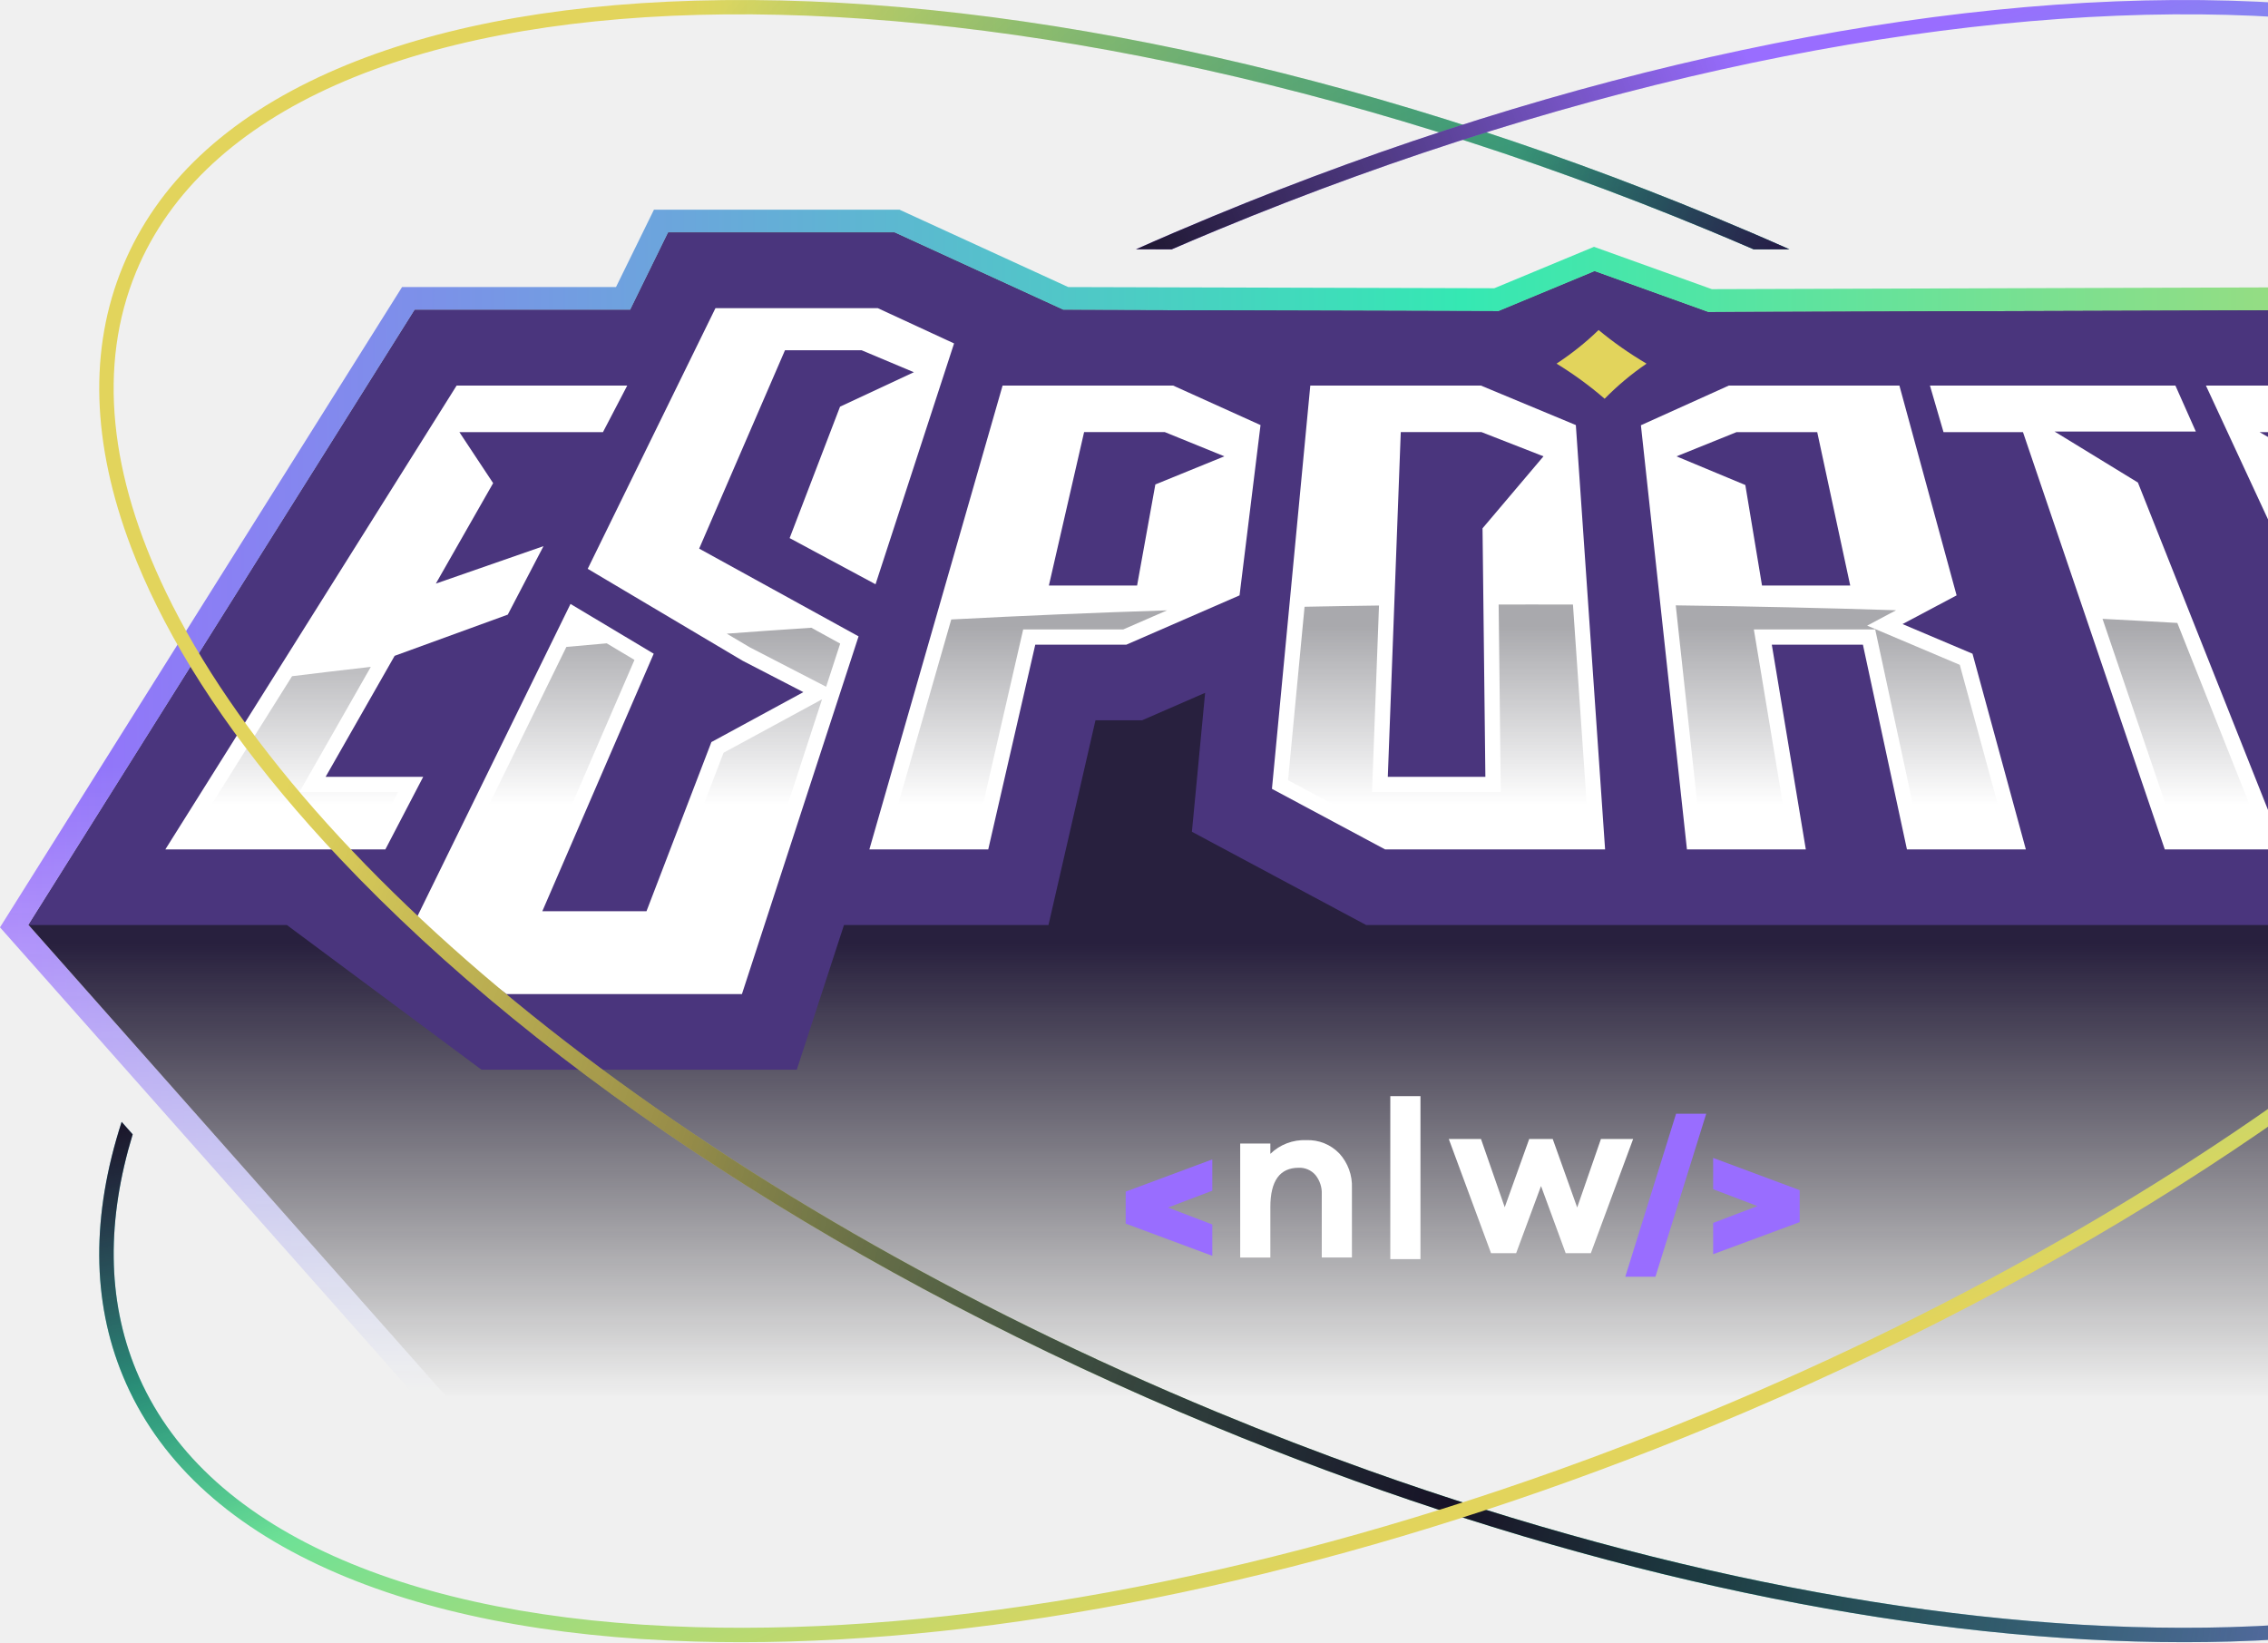
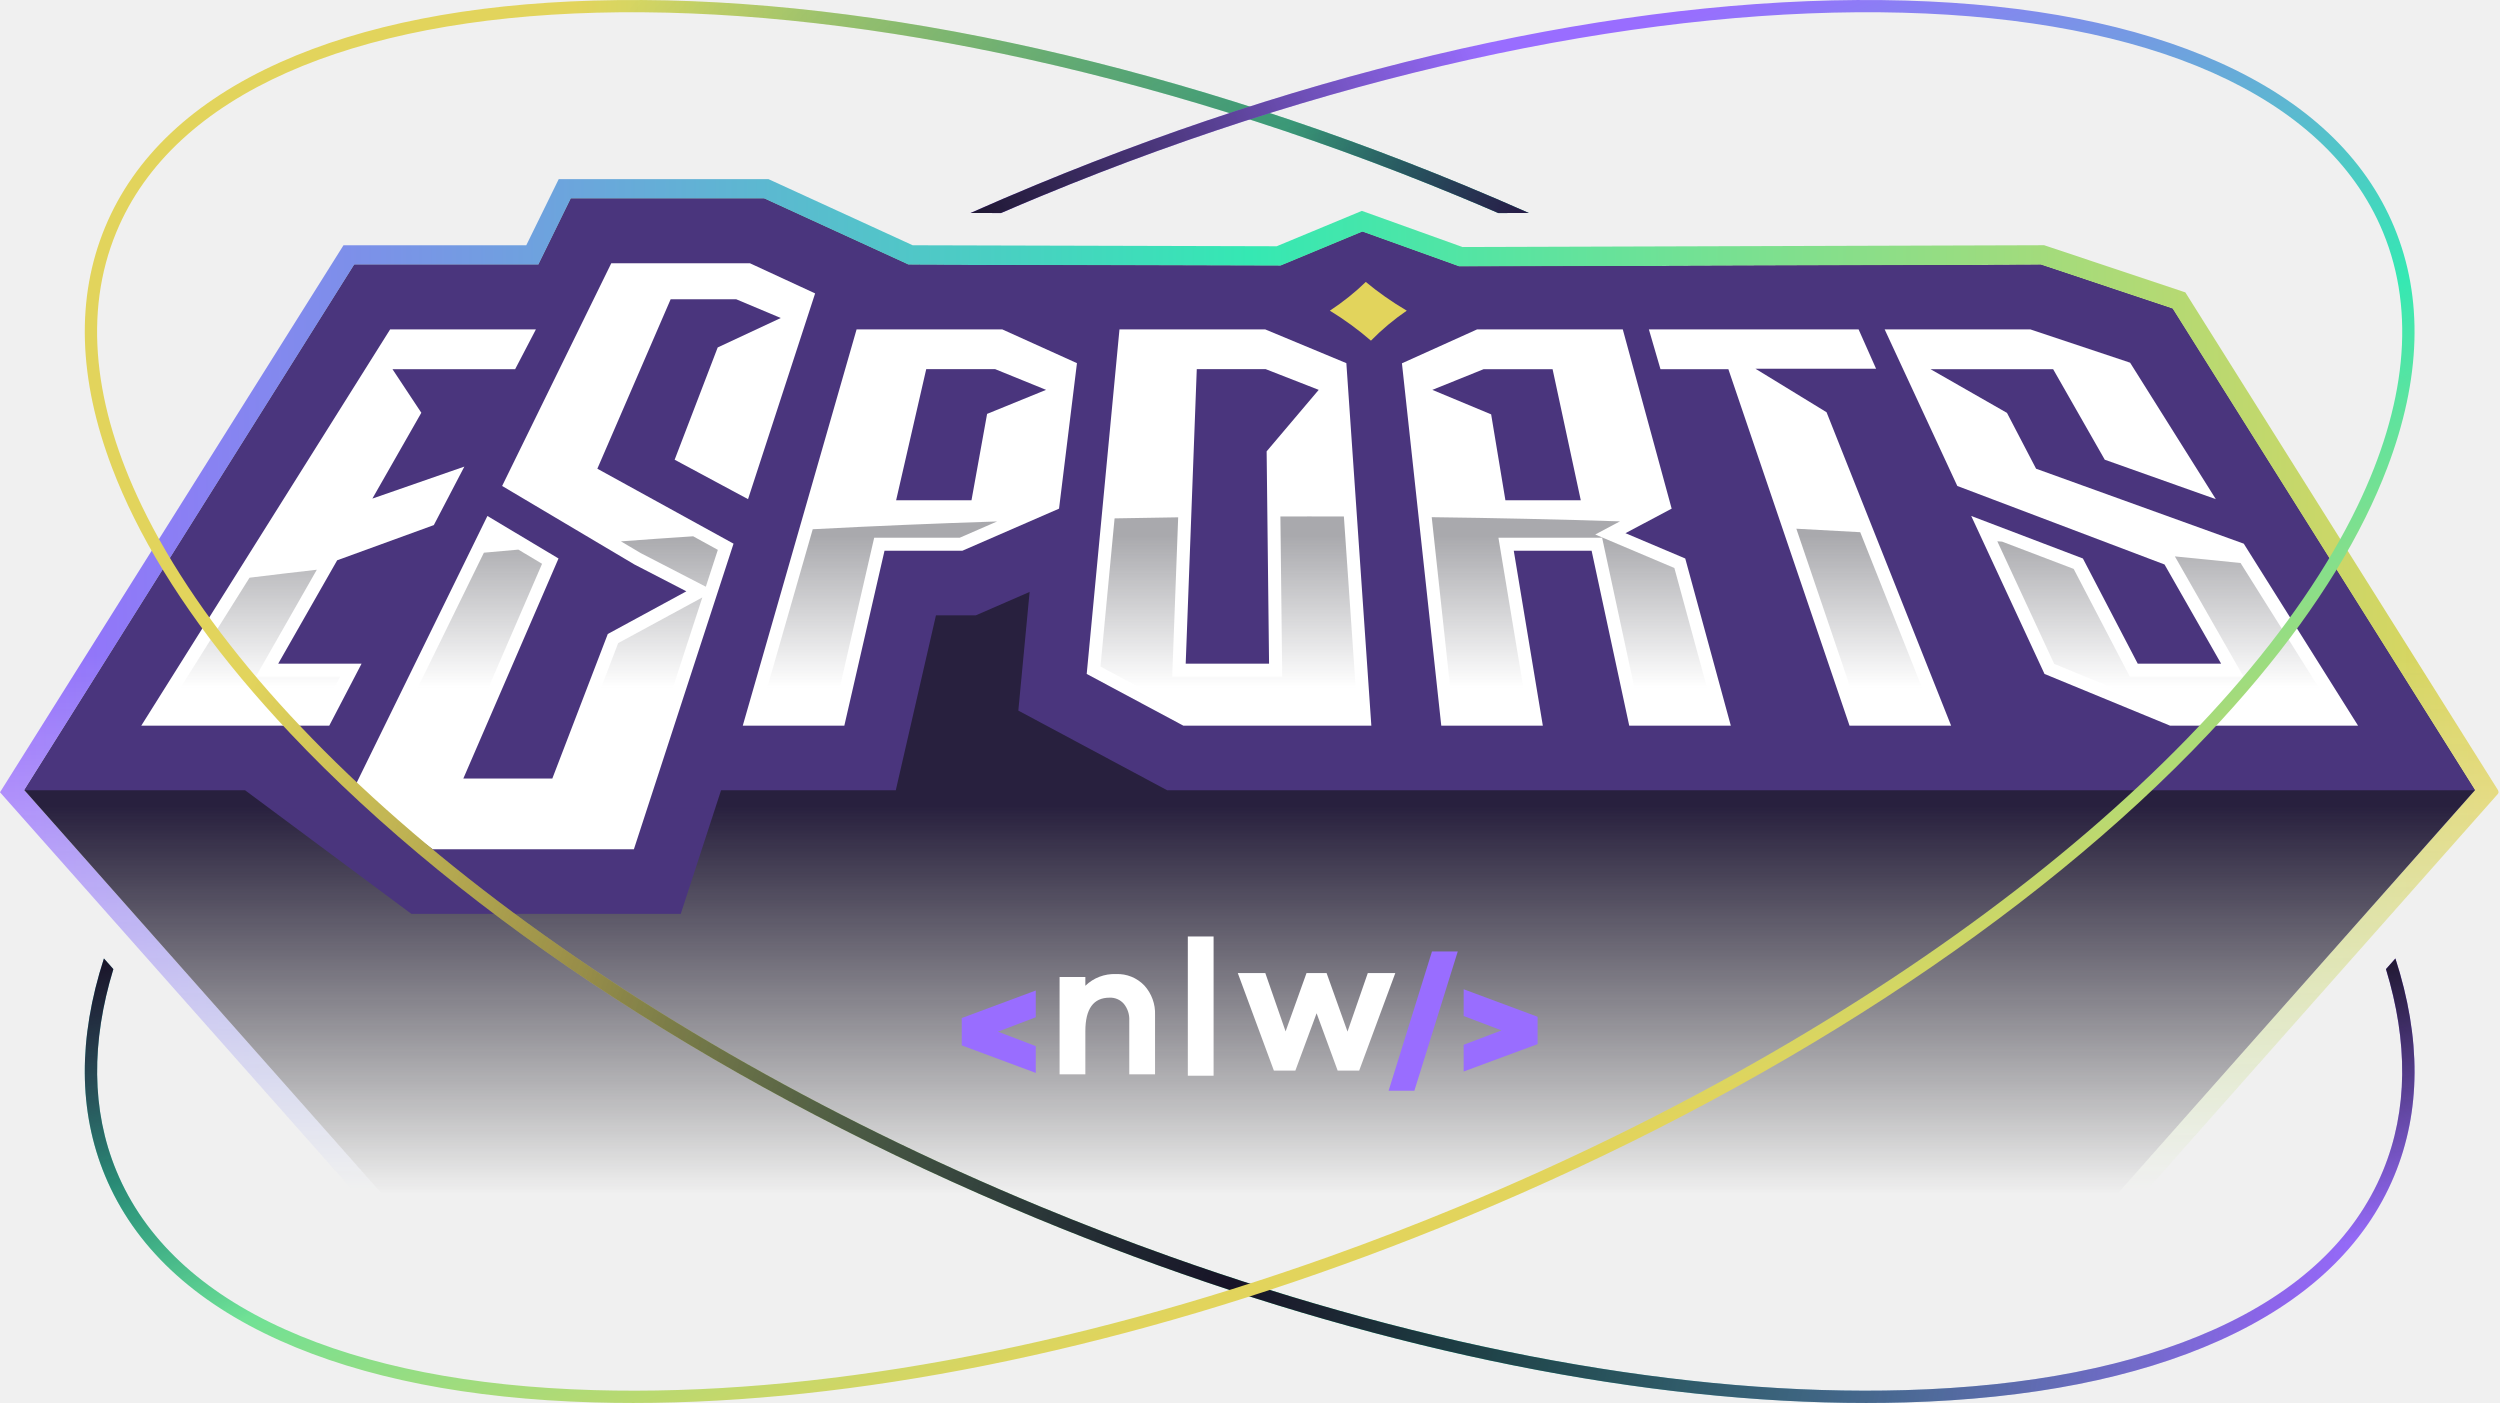
- <svg xmlns="http://www.w3.org/2000/svg" width="703" height="509" viewBox="0 0 703 509" fill="none">
+ <svg xmlns="http://www.w3.org/2000/svg" width="907" height="509" viewBox="0 0 907 509" fill="none">
  <g clip-path="url(#clip0_6_544)">
    <mask id="mask0_6_544" style="mask-type:alpha" maskUnits="userSpaceOnUse" x="0" y="54" width="907" height="395">
      <rect y="54.246" width="906.458" height="394.659" fill="url(#paint0_linear_6_544)" />
    </mask>
    <g mask="url(#mask0_6_544)">
      <path d="M792.848 106.079L741.613 88.964L530.612 89.624L494.086 76.503L463.182 89.341L331.12 88.98L278.793 64.986H202.707L190.938 88.972H124.624L0 287.433L138.728 444.023H768.028L906.756 287.433L792.84 106.071L792.848 106.079ZM764.828 436.924H141.928L8.852 286.71L128.563 96.071H195.38L207.141 72.085H277.244L329.556 96.071L464.589 96.44L494.267 84.105L529.377 96.723L740.465 96.063L788.178 111.999L897.904 286.694L764.828 436.908V436.924Z" fill="url(#paint1_linear_6_544)" />
    </g>
    <path d="M897.912 286.709L764.828 436.915H141.928L8.852 286.709L128.563 96.07H195.38L207.141 72.084H277.244L329.564 96.07L464.589 96.447L494.267 84.112L529.377 96.731L740.465 96.07L788.178 112.014L897.912 286.709Z" fill="url(#paint2_linear_6_544)" />
    <path d="M897.894 286.709L788.184 112.014L740.455 96.078L529.383 96.722L494.273 84.104L464.579 96.439L329.554 96.078L277.242 72.092H207.147L195.386 96.078H128.577L8.858 286.709H88.914L149.253 331.56H246.974L261.605 286.709H324.994L339.562 223.249H354.02L373.548 214.743L369.452 257.809L423.447 286.709H897.894Z" fill="#4A357D" />
-     <path d="M51.251 263.274H119.451L131.173 240.789H100.929L122.328 203.273L157.392 190.505L168.469 169.279L135.096 180.89L152.856 149.75L142.392 133.94H161.881H186.897L194.421 119.514H141.535L51.251 263.274Z" fill="white" />
+     <path d="M51.251 263.274H119.451L131.173 240.789H100.929L122.328 203.273L157.392 190.505L168.469 169.279L135.096 180.89L152.856 149.75L142.392 133.94H161.881H186.897L194.42 119.514H141.535L51.251 263.274Z" fill="white" />
    <path d="M221.764 95.519L182.172 176.306L230.176 204.797L249.012 214.53L220.506 230.01L200.388 282.44H168.099L202.628 202.62L176.834 187.195L128.067 286.685L156.991 308.124H229.971L266.127 197.242L216.716 170.048L243.313 108.57H267.086L283.266 115.37L260.38 126.054L244.759 166.786L271.387 181.094L295.727 106.447L272.094 95.519H221.764Z" fill="white" />
    <path d="M310.766 119.513L269.476 263.272H306.324L320.9 199.812H349.139L384.218 184.537L390.72 131.753L363.644 119.513H310.758H310.766ZM358.117 150.165L352.457 181.494H325.114L336.034 133.931H361.05L379.509 141.439L358.117 150.158V150.165Z" fill="white" />
    <path d="M406.145 119.513L394.258 244.506L429.322 263.272H497.522L488.457 131.753L459.039 119.513H406.153H406.145ZM459.534 163.743L460.415 240.78H430.171L434.188 133.931H459.204L478.426 141.439L459.542 163.743H459.534Z" fill="white" />
    <path d="M508.623 131.808L522.892 263.272H559.74L549.197 199.812H577.436L591.084 263.272H627.94L611.407 202.619L589.716 193.436L606.478 184.537L588.749 119.513H535.864L508.623 131.808ZM573.506 181.494H546.162L540.989 150.331L519.653 141.447L538.261 133.939H563.277L573.506 181.502V181.494Z" fill="white" />
    <path d="M602.421 133.939H627.051L671.006 263.272H707.862L662.673 149.56L636.863 133.766H680.637L674.3 119.513H598.215L602.421 133.939Z" fill="white" />
    <path d="M803.901 181.094L772.808 131.588L736.644 119.513H683.758L710.11 176.306L785.292 204.797L805.827 240.788H775.575L755.677 202.619L715.158 187.194L741.746 244.506L787.305 263.272H855.505L814.035 197.242L738.688 170.048L728.129 149.796L700.385 133.939H744.875L763.609 166.785L803.901 181.094Z" fill="white" />
    <path d="M495.507 102.287C491.646 106.053 487.275 109.544 482.472 112.712C487.723 115.912 492.716 119.559 497.378 123.592C501.332 119.559 505.687 115.912 510.373 112.712C505.011 109.544 500.027 106.053 495.507 102.287Z" fill="#E2D45C" />
    <path d="M92.809 245.505L114.94 206.7C106.732 207.635 98.595 208.594 90.529 209.593L59.782 258.555H116.591L123.391 245.505H92.809Z" fill="url(#paint3_linear_6_544)" />
    <path d="M251.482 194.568C242.693 195.142 233.958 195.755 225.279 196.408L232.465 200.669L256.074 212.862L260.429 199.489L251.482 194.568ZM224.281 233.318L203.636 287.156H160.923L196.662 204.544L188.062 199.403C183.879 199.765 179.705 200.134 175.554 200.519L134.036 285.229L158.549 303.406H226.545L254.8 216.754L224.281 233.318Z" fill="url(#paint4_linear_6_544)" />
    <path d="M361.745 189.183L348.168 195.095H317.153L302.577 258.555H275.745L294.857 192.005C316.854 190.85 339.158 189.906 361.745 189.183Z" fill="url(#paint5_linear_6_544)" />
    <path d="M492.467 258.555H430.509L399.251 241.834L404.369 188.067C412.034 187.91 419.723 187.784 427.443 187.682L425.273 245.505H465.187L464.527 187.375C468.056 187.367 471.594 187.36 475.14 187.36C479.291 187.36 483.434 187.367 487.561 187.383L492.467 258.555Z" fill="url(#paint6_linear_6_544)" />
    <path d="M621.77 258.555H594.898L581.25 195.095H543.632L554.174 258.555H527.122L519.426 187.634C542.445 187.917 565.22 188.428 587.72 189.151L578.75 193.916L607.461 206.07L621.77 258.555Z" fill="url(#paint7_linear_6_544)" />
    <path d="M674.893 193.082C667.204 192.634 659.476 192.209 651.709 191.816L674.39 258.555H700.915L674.893 193.082Z" fill="url(#paint8_linear_6_544)" />
+     <path d="M812.874 204.255C804.989 203.429 797.049 202.627 789.046 201.857L813.952 245.505H772.717L752.323 206.393L726.356 196.503C725.774 196.456 725.2 196.417 724.619 196.377L745.256 240.851L788.236 258.556H846.979L812.874 204.255Z" fill="url(#paint9_linear_6_544)" />
    <path fill-rule="evenodd" clip-rule="evenodd" d="M375.776 369.061V359.36L348.976 369.329H348.921V379.282H348.976L375.776 389.25V379.533L362.042 374.282L375.776 369.061Z" fill="#996DFF" />
    <path fill-rule="evenodd" clip-rule="evenodd" d="M531.016 388.747V379.046L544.742 373.826L531.016 368.606V358.904L557.777 368.865H557.84V378.826H557.777L531.016 388.739V388.747ZM519.522 345.201L503.783 395.721H513.13L528.869 345.201H519.522Z" fill="#996DFF" />
    <path fill-rule="evenodd" clip-rule="evenodd" d="M415.157 357.528C417.815 360.453 419.214 364.305 419.049 368.251V389.769H409.701V370.225C409.811 368.047 409.112 365.909 407.752 364.21C406.454 362.701 404.536 361.868 402.547 361.954C396.698 361.954 393.766 366.011 393.766 374.132V389.777H384.418V354.446H393.766V357.638C396.729 354.753 400.755 353.22 404.89 353.393C408.742 353.228 412.484 354.737 415.149 357.528H415.157Z" fill="white" />
    <path fill-rule="evenodd" clip-rule="evenodd" d="M430.943 339.753V390.272H440.291V339.753H430.943Z" fill="white" />
    <path fill-rule="evenodd" clip-rule="evenodd" d="M493.105 388.425H485.306L477.664 367.615L469.952 388.425H462.169L449.071 353.031H459.055L466.414 374.195L474.001 353.031H481.288L488.875 374.266L496.234 353.031H506.218L493.105 388.425Z" fill="white" />
-     <path d="M38.107 82.486C48.689 56.927 70.057 36.785 101.598 22.627C131.819 9.057 170.113 1.51 215.405 0.205C308.252 -2.476 420.336 21.282 530.99 67.124C538.946 70.418 546.832 73.799 554.631 77.266L543.601 77.297C538.868 75.245 534.096 73.225 529.284 71.236C302.576 -22.665 84.075 -16.855 42.219 84.192C30.096 113.453 34.097 147.534 51.409 183.477C93.855 271.67 216.395 371.051 377.466 437.765C393.048 444.22 408.646 450.226 424.22 455.784C518.71 489.527 612.037 506.626 691.22 504.338C735.93 503.049 773.643 495.635 803.329 482.31C833.809 468.63 854.398 449.283 864.532 424.809C873.675 402.725 873.644 377.898 865.633 351.593L869.053 347.733C878.44 376.727 878.314 403.197 868.652 426.515C858.062 452.074 836.702 472.215 805.152 486.374C774.932 499.944 736.645 507.491 691.354 508.796C686.621 508.93 681.841 509 677.014 509C597.194 509 504.481 490.392 411.201 455.784C399.385 451.405 387.569 446.767 375.76 441.877C265.107 396.043 169.052 333.597 105.293 266.041C80.222 239.477 61.228 213.266 48.642 187.88C45.607 181.771 42.95 175.718 40.67 169.719C28.382 137.4 27.517 108.052 38.107 82.486Z" fill="url(#paint9_linear_6_544)" />
-     <path d="M38.107 82.486C48.689 56.927 70.057 36.785 101.598 22.627C131.819 9.057 170.113 1.51 215.405 0.205C308.252 -2.476 420.336 21.282 530.99 67.124C538.946 70.418 546.832 73.799 554.631 77.266L543.601 77.297C538.868 75.245 534.096 73.225 529.284 71.236C302.576 -22.665 84.075 -16.855 42.219 84.192C30.096 113.453 34.097 147.534 51.409 183.477C93.855 271.67 216.395 371.051 377.466 437.765C393.048 444.22 408.646 450.226 424.22 455.784C518.71 489.527 612.037 506.626 691.22 504.338C735.93 503.049 773.643 495.635 803.329 482.31C833.809 468.63 854.398 449.283 864.532 424.809C873.675 402.725 873.644 377.898 865.633 351.593L869.053 347.733C878.44 376.727 878.314 403.197 868.652 426.515C858.062 452.074 836.702 472.215 805.152 486.374C774.932 499.944 736.645 507.491 691.354 508.796C686.621 508.93 681.841 509 677.014 509C597.194 509 504.481 490.392 411.201 455.784C399.385 451.405 387.569 446.767 375.76 441.877C265.107 396.043 169.052 333.597 105.293 266.041C80.222 239.477 61.228 213.266 48.642 187.88C45.607 181.771 42.95 175.718 40.67 169.719C28.382 137.4 27.517 108.052 38.107 82.486Z" fill="url(#paint10_radial_6_544)" />
-     <path d="M38.107 82.486C48.689 56.927 70.057 36.785 101.598 22.627C131.819 9.057 170.113 1.51 215.405 0.205C308.252 -2.476 420.336 21.282 530.99 67.124C538.946 70.418 546.832 73.799 554.631 77.266L543.601 77.297C538.868 75.245 534.096 73.225 529.284 71.236C302.576 -22.665 84.075 -16.855 42.219 84.192C30.096 113.453 34.097 147.534 51.409 183.477C93.855 271.67 216.395 371.051 377.466 437.765C393.048 444.22 408.646 450.226 424.22 455.784C518.71 489.527 612.037 506.626 691.22 504.338C735.93 503.049 773.643 495.635 803.329 482.31C833.809 468.63 854.398 449.283 864.532 424.809C873.675 402.725 873.644 377.898 865.633 351.593L869.053 347.733C878.44 376.727 878.314 403.197 868.652 426.515C858.062 452.074 836.702 472.215 805.152 486.374C774.932 499.944 736.645 507.491 691.354 508.796C686.621 508.93 681.841 509 677.014 509C597.194 509 504.481 490.392 411.201 455.784C399.385 451.405 387.569 446.767 375.76 441.877C265.107 396.043 169.052 333.597 105.293 266.041C80.222 239.477 61.228 213.266 48.642 187.88C45.607 181.771 42.95 175.718 40.67 169.719C28.382 137.4 27.517 108.052 38.107 82.486Z" fill="url(#paint11_radial_6_544)" />
-     <path d="M38.107 82.486C48.689 56.927 70.057 36.785 101.598 22.627C131.819 9.057 170.113 1.51 215.405 0.205C308.252 -2.476 420.336 21.282 530.99 67.124C538.946 70.418 546.832 73.799 554.631 77.266L543.601 77.297C538.868 75.245 534.096 73.225 529.284 71.236C302.576 -22.665 84.075 -16.855 42.219 84.192C30.096 113.453 34.097 147.534 51.409 183.477C93.855 271.67 216.395 371.051 377.466 437.765C393.048 444.22 408.646 450.226 424.22 455.784C518.71 489.527 612.037 506.626 691.22 504.338C735.93 503.049 773.643 495.635 803.329 482.31C833.809 468.63 854.398 449.283 864.532 424.809C873.675 402.725 873.644 377.898 865.633 351.593L869.053 347.733C878.44 376.727 878.314 403.197 868.652 426.515C858.062 452.074 836.702 472.215 805.152 486.374C774.932 499.944 736.645 507.491 691.354 508.796C686.621 508.93 681.841 509 677.014 509C597.194 509 504.481 490.392 411.201 455.784C399.385 451.405 387.569 446.767 375.76 441.877C265.107 396.043 169.052 333.597 105.293 266.041C80.222 239.477 61.228 213.266 48.642 187.88C45.607 181.771 42.95 175.718 40.67 169.719C28.382 137.4 27.517 108.052 38.107 82.486Z" fill="url(#paint12_radial_6_544)" />
-     <path d="M868.651 82.486C858.069 56.927 836.701 36.785 805.16 22.627C774.939 9.057 736.645 1.51 691.353 0.205C598.506 -2.476 486.422 21.282 375.768 67.124C367.812 70.418 359.926 73.799 352.128 77.266L363.158 77.297C367.89 75.245 372.662 73.225 377.474 71.236C604.182 -22.665 822.684 -16.855 864.54 84.192C876.662 113.453 872.661 147.534 855.349 183.477C812.904 271.67 690.363 371.051 529.292 437.765C513.71 444.22 498.112 450.226 482.538 455.784C388.048 489.527 294.721 506.626 215.538 504.338C170.828 503.049 133.115 495.635 103.43 482.31C72.95 468.63 52.36 449.283 42.226 424.809C33.083 402.725 33.114 377.898 41.125 351.593L37.706 347.733C28.319 376.727 28.444 403.197 38.106 426.515C48.696 452.074 70.056 472.215 101.606 486.374C131.826 499.944 170.113 507.491 215.404 508.796C220.137 508.93 224.917 509 229.744 509C309.564 509 402.278 490.392 495.557 455.784C507.373 451.405 519.189 446.767 530.998 441.877C641.651 396.043 737.706 333.597 801.465 266.041C826.536 239.477 845.53 213.266 858.116 187.88C861.151 181.771 863.808 175.718 866.088 169.719C878.376 137.4 879.241 108.052 868.651 82.486Z" fill="url(#paint13_linear_6_544)" />
-     <path d="M868.651 82.486C858.069 56.927 836.701 36.785 805.16 22.627C774.939 9.057 736.645 1.51 691.353 0.205C598.506 -2.476 486.422 21.282 375.768 67.124C367.812 70.418 359.926 73.799 352.128 77.266L363.158 77.297C367.89 75.245 372.662 73.225 377.474 71.236C604.182 -22.665 822.684 -16.855 864.54 84.192C876.662 113.453 872.661 147.534 855.349 183.477C812.904 271.67 690.363 371.051 529.292 437.765C513.71 444.22 498.112 450.226 482.538 455.784C388.048 489.527 294.721 506.626 215.538 504.338C170.828 503.049 133.115 495.635 103.43 482.31C72.95 468.63 52.36 449.283 42.226 424.809C33.083 402.725 33.114 377.898 41.125 351.593L37.706 347.733C28.319 376.727 28.444 403.197 38.106 426.515C48.696 452.074 70.056 472.215 101.606 486.374C131.826 499.944 170.113 507.491 215.404 508.796C220.137 508.93 224.917 509 229.744 509C309.564 509 402.278 490.392 495.557 455.784C507.373 451.405 519.189 446.767 530.998 441.877C641.651 396.043 737.706 333.597 801.465 266.041C826.536 239.477 845.53 213.266 858.116 187.88C861.151 181.771 863.808 175.718 866.088 169.719C878.376 137.4 879.241 108.052 868.651 82.486Z" fill="url(#paint14_radial_6_544)" />
-     <path d="M868.651 82.486C858.069 56.927 836.701 36.785 805.16 22.627C774.939 9.057 736.645 1.51 691.353 0.205C598.506 -2.476 486.422 21.282 375.768 67.124C367.812 70.418 359.926 73.799 352.128 77.266L363.158 77.297C367.89 75.245 372.662 73.225 377.474 71.236C604.182 -22.665 822.684 -16.855 864.54 84.192C876.662 113.453 872.661 147.534 855.349 183.477C812.904 271.67 690.363 371.051 529.292 437.765C513.71 444.22 498.112 450.226 482.538 455.784C388.048 489.527 294.721 506.626 215.538 504.338C170.828 503.049 133.115 495.635 103.43 482.31C72.95 468.63 52.36 449.283 42.226 424.809C33.083 402.725 33.114 377.898 41.125 351.593L37.706 347.733C28.319 376.727 28.444 403.197 38.106 426.515C48.696 452.074 70.056 472.215 101.606 486.374C131.826 499.944 170.113 507.491 215.404 508.796C220.137 508.93 224.917 509 229.744 509C309.564 509 402.278 490.392 495.557 455.784C507.373 451.405 519.189 446.767 530.998 441.877C641.651 396.043 737.706 333.597 801.465 266.041C826.536 239.477 845.53 213.266 858.116 187.88C861.151 181.771 863.808 175.718 866.088 169.719C878.376 137.4 879.241 108.052 868.651 82.486Z" fill="url(#paint15_radial_6_544)" />
+     <path d="M38.107 82.486C48.689 56.927 70.057 36.785 101.598 22.627C131.819 9.057 170.113 1.51 215.405 0.205C308.252 -2.476 420.336 21.282 530.99 67.124C538.946 70.418 546.832 73.799 554.631 77.266L543.601 77.297C538.868 75.245 534.096 73.225 529.284 71.236C302.576 -22.665 84.075 -16.855 42.219 84.192C30.096 113.453 34.097 147.534 51.409 183.477C93.855 271.67 216.395 371.051 377.466 437.765C393.048 444.22 408.646 450.226 424.22 455.784C518.71 489.527 612.037 506.626 691.22 504.338C735.93 503.049 773.643 495.635 803.329 482.31C833.808 468.63 854.398 449.283 864.532 424.809C873.675 402.725 873.644 377.898 865.633 351.593L869.053 347.733C878.44 376.727 878.314 403.197 868.652 426.515C858.062 452.074 836.702 472.215 805.152 486.374C774.932 499.944 736.645 507.491 691.354 508.796C686.621 508.93 681.841 509 677.014 509C597.194 509 504.481 490.392 411.201 455.784C399.385 451.405 387.569 446.767 375.76 441.877C265.107 396.043 169.052 333.597 105.293 266.041C80.222 239.477 61.228 213.266 48.642 187.88C45.607 181.771 42.95 175.718 40.67 169.719C28.382 137.4 27.517 108.052 38.107 82.486Z" fill="url(#paint10_linear_6_544)" />
+     <path d="M38.107 82.486C48.689 56.927 70.057 36.785 101.598 22.627C131.819 9.057 170.113 1.51 215.405 0.205C308.252 -2.476 420.336 21.282 530.99 67.124C538.946 70.418 546.832 73.799 554.631 77.266L543.601 77.297C538.868 75.245 534.096 73.225 529.284 71.236C302.576 -22.665 84.075 -16.855 42.219 84.192C30.096 113.453 34.097 147.534 51.409 183.477C93.855 271.67 216.395 371.051 377.466 437.765C393.048 444.22 408.646 450.226 424.22 455.784C518.71 489.527 612.037 506.626 691.22 504.338C735.93 503.049 773.643 495.635 803.329 482.31C833.808 468.63 854.398 449.283 864.532 424.809C873.675 402.725 873.644 377.898 865.633 351.593L869.053 347.733C878.44 376.727 878.314 403.197 868.652 426.515C858.062 452.074 836.702 472.215 805.152 486.374C774.932 499.944 736.645 507.491 691.354 508.796C686.621 508.93 681.841 509 677.014 509C597.194 509 504.481 490.392 411.201 455.784C399.385 451.405 387.569 446.767 375.76 441.877C265.107 396.043 169.052 333.597 105.293 266.041C80.222 239.477 61.228 213.266 48.642 187.88C45.607 181.771 42.95 175.718 40.67 169.719C28.382 137.4 27.517 108.052 38.107 82.486Z" fill="url(#paint11_radial_6_544)" />
+     <path d="M38.107 82.486C48.689 56.927 70.057 36.785 101.598 22.627C131.819 9.057 170.113 1.51 215.405 0.205C308.252 -2.476 420.336 21.282 530.99 67.124C538.946 70.418 546.832 73.799 554.631 77.266L543.601 77.297C538.868 75.245 534.096 73.225 529.284 71.236C302.576 -22.665 84.075 -16.855 42.219 84.192C30.096 113.453 34.097 147.534 51.409 183.477C93.855 271.67 216.395 371.051 377.466 437.765C393.048 444.22 408.646 450.226 424.22 455.784C518.71 489.527 612.037 506.626 691.22 504.338C735.93 503.049 773.643 495.635 803.329 482.31C833.808 468.63 854.398 449.283 864.532 424.809C873.675 402.725 873.644 377.898 865.633 351.593L869.053 347.733C878.44 376.727 878.314 403.197 868.652 426.515C858.062 452.074 836.702 472.215 805.152 486.374C774.932 499.944 736.645 507.491 691.354 508.796C686.621 508.93 681.841 509 677.014 509C597.194 509 504.481 490.392 411.201 455.784C399.385 451.405 387.569 446.767 375.76 441.877C265.107 396.043 169.052 333.597 105.293 266.041C80.222 239.477 61.228 213.266 48.642 187.88C45.607 181.771 42.95 175.718 40.67 169.719C28.382 137.4 27.517 108.052 38.107 82.486Z" fill="url(#paint12_radial_6_544)" />
+     <path d="M38.107 82.486C48.689 56.927 70.057 36.785 101.598 22.627C131.819 9.057 170.113 1.51 215.405 0.205C308.252 -2.476 420.336 21.282 530.99 67.124C538.946 70.418 546.832 73.799 554.631 77.266L543.601 77.297C538.868 75.245 534.096 73.225 529.284 71.236C302.576 -22.665 84.075 -16.855 42.219 84.192C30.096 113.453 34.097 147.534 51.409 183.477C93.855 271.67 216.395 371.051 377.466 437.765C393.048 444.22 408.646 450.226 424.22 455.784C518.71 489.527 612.037 506.626 691.22 504.338C735.93 503.049 773.643 495.635 803.329 482.31C833.808 468.63 854.398 449.283 864.532 424.809C873.675 402.725 873.644 377.898 865.633 351.593L869.053 347.733C878.44 376.727 878.314 403.197 868.652 426.515C858.062 452.074 836.702 472.215 805.152 486.374C774.932 499.944 736.645 507.491 691.354 508.796C686.621 508.93 681.841 509 677.014 509C597.194 509 504.481 490.392 411.201 455.784C399.385 451.405 387.569 446.767 375.76 441.877C265.107 396.043 169.052 333.597 105.293 266.041C80.222 239.477 61.228 213.266 48.642 187.88C45.607 181.771 42.95 175.718 40.67 169.719C28.382 137.4 27.517 108.052 38.107 82.486Z" fill="url(#paint13_radial_6_544)" />
+     <path d="M868.651 82.486C858.069 56.927 836.701 36.785 805.16 22.627C774.939 9.057 736.645 1.51 691.353 0.205C598.506 -2.476 486.422 21.282 375.768 67.124C367.812 70.418 359.926 73.799 352.128 77.266L363.158 77.297C367.89 75.245 372.662 73.225 377.474 71.236C604.182 -22.665 822.684 -16.855 864.54 84.192C876.662 113.453 872.661 147.534 855.349 183.477C812.904 271.67 690.363 371.051 529.292 437.765C513.71 444.22 498.112 450.226 482.538 455.784C388.048 489.527 294.721 506.626 215.538 504.338C170.828 503.049 133.115 495.635 103.43 482.31C72.95 468.63 52.36 449.283 42.226 424.809C33.083 402.725 33.114 377.898 41.125 351.593L37.705 347.733C28.319 376.727 28.444 403.197 38.106 426.515C48.696 452.074 70.056 472.215 101.606 486.374C131.826 499.944 170.113 507.491 215.404 508.796C220.137 508.93 224.917 509 229.744 509C309.564 509 402.278 490.392 495.557 455.784C507.373 451.405 519.189 446.767 530.998 441.877C641.651 396.043 737.706 333.597 801.465 266.041C826.536 239.477 845.53 213.266 858.116 187.88C861.151 181.771 863.808 175.718 866.088 169.719C878.376 137.4 879.241 108.052 868.651 82.486Z" fill="url(#paint14_linear_6_544)" />
+     <path d="M868.651 82.486C858.069 56.927 836.701 36.785 805.16 22.627C774.939 9.057 736.645 1.51 691.353 0.205C598.506 -2.476 486.422 21.282 375.768 67.124C367.812 70.418 359.926 73.799 352.128 77.266L363.158 77.297C367.89 75.245 372.662 73.225 377.474 71.236C604.182 -22.665 822.684 -16.855 864.54 84.192C876.662 113.453 872.661 147.534 855.349 183.477C812.904 271.67 690.363 371.051 529.292 437.765C513.71 444.22 498.112 450.226 482.538 455.784C388.048 489.527 294.721 506.626 215.538 504.338C170.828 503.049 133.115 495.635 103.43 482.31C72.95 468.63 52.36 449.283 42.226 424.809C33.083 402.725 33.114 377.898 41.125 351.593L37.705 347.733C28.319 376.727 28.444 403.197 38.106 426.515C48.696 452.074 70.056 472.215 101.606 486.374C131.826 499.944 170.113 507.491 215.404 508.796C220.137 508.93 224.917 509 229.744 509C309.564 509 402.278 490.392 495.557 455.784C507.373 451.405 519.189 446.767 530.998 441.877C641.651 396.043 737.706 333.597 801.465 266.041C826.536 239.477 845.53 213.266 858.116 187.88C861.151 181.771 863.808 175.718 866.088 169.719C878.376 137.4 879.241 108.052 868.651 82.486Z" fill="url(#paint15_radial_6_544)" />
+     <path d="M868.651 82.486C858.069 56.927 836.701 36.785 805.16 22.627C774.939 9.057 736.645 1.51 691.353 0.205C598.506 -2.476 486.422 21.282 375.768 67.124C367.812 70.418 359.926 73.799 352.128 77.266L363.158 77.297C367.89 75.245 372.662 73.225 377.474 71.236C604.182 -22.665 822.684 -16.855 864.54 84.192C876.662 113.453 872.661 147.534 855.349 183.477C812.904 271.67 690.363 371.051 529.292 437.765C513.71 444.22 498.112 450.226 482.538 455.784C388.048 489.527 294.721 506.626 215.538 504.338C170.828 503.049 133.115 495.635 103.43 482.31C72.95 468.63 52.36 449.283 42.226 424.809C33.083 402.725 33.114 377.898 41.125 351.593L37.705 347.733C28.319 376.727 28.444 403.197 38.106 426.515C48.696 452.074 70.056 472.215 101.606 486.374C131.826 499.944 170.113 507.491 215.404 508.796C220.137 508.93 224.917 509 229.744 509C309.564 509 402.278 490.392 495.557 455.784C507.373 451.405 519.189 446.767 530.998 441.877C641.651 396.043 737.706 333.597 801.465 266.041C826.536 239.477 845.53 213.266 858.116 187.88C861.151 181.771 863.808 175.718 866.088 169.719C878.376 137.4 879.241 108.052 868.651 82.486Z" fill="url(#paint16_radial_6_544)" />
  </g>
  <defs>
    <linearGradient id="paint0_linear_6_544" x1="453.229" y1="237.817" x2="453.229" y2="431.216" gradientUnits="userSpaceOnUse">
      <stop stop-color="#D9D9D9" />
      <stop offset="1" stop-color="#D9D9D9" stop-opacity="0" />
    </linearGradient>
    <linearGradient id="paint1_linear_6_544" x1="0" y1="254.5" x2="906.764" y2="254.5" gradientUnits="userSpaceOnUse">
      <stop stop-color="#996DFF" />
      <stop offset="0.5" stop-color="#35E8B3" />
      <stop offset="1" stop-color="#E2D45C" />
    </linearGradient>
    <linearGradient id="paint2_linear_6_544" x1="453.378" y1="292.393" x2="453.378" y2="433.181" gradientUnits="userSpaceOnUse">
      <stop stop-color="#28203E" />
      <stop offset="1" stop-color="#121214" stop-opacity="0" />
    </linearGradient>
    <linearGradient id="paint3_linear_6_544" x1="91.59" y1="194.105" x2="91.59" y2="249.585" gradientUnits="userSpaceOnUse">
      <stop stop-color="#A9A9AD" />
      <stop offset="1" stop-color="#A9A9AD" stop-opacity="0" />
    </linearGradient>
    <linearGradient id="paint4_linear_6_544" x1="197.236" y1="194.104" x2="197.236" y2="249.584" gradientUnits="userSpaceOnUse">
      <stop stop-color="#A9A9AD" />
      <stop offset="1" stop-color="#A9A9AD" stop-opacity="0" />
    </linearGradient>
    <linearGradient id="paint5_linear_6_544" x1="318.749" y1="194.104" x2="318.749" y2="249.585" gradientUnits="userSpaceOnUse">
      <stop stop-color="#A9A9AD" />
      <stop offset="1" stop-color="#A9A9AD" stop-opacity="0" />
    </linearGradient>
    <linearGradient id="paint6_linear_6_544" x1="445.863" y1="194.105" x2="445.863" y2="249.585" gradientUnits="userSpaceOnUse">
      <stop stop-color="#A9A9AD" />
      <stop offset="1" stop-color="#A9A9AD" stop-opacity="0" />
    </linearGradient>
    <linearGradient id="paint7_linear_6_544" x1="570.598" y1="194.104" x2="570.598" y2="249.585" gradientUnits="userSpaceOnUse">
      <stop stop-color="#A9A9AD" />
      <stop offset="1" stop-color="#A9A9AD" stop-opacity="0" />
    </linearGradient>
    <linearGradient id="paint8_linear_6_544" x1="676.316" y1="194.104" x2="676.316" y2="249.584" gradientUnits="userSpaceOnUse">
      <stop stop-color="#A9A9AD" />
      <stop offset="1" stop-color="#A9A9AD" stop-opacity="0" />
    </linearGradient>
-     <linearGradient id="paint9_linear_6_544" x1="822.731" y1="364.392" x2="210.302" y2="367.536" gradientUnits="userSpaceOnUse">
+     <linearGradient id="paint9_linear_6_544" x1="785.799" y1="194.105" x2="785.799" y2="249.586" gradientUnits="userSpaceOnUse">
+       <stop stop-color="#A9A9AD" />
+       <stop offset="1" stop-color="#A9A9AD" stop-opacity="0" />
+     </linearGradient>
+     <linearGradient id="paint10_linear_6_544" x1="822.731" y1="364.392" x2="210.302" y2="367.536" gradientUnits="userSpaceOnUse">
      <stop stop-color="#996DFF" />
      <stop offset="0.5" stop-color="#35E8B3" />
      <stop offset="1" stop-color="#E2D45C" />
    </linearGradient>
-     <radialGradient id="paint10_radial_6_544" cx="0" cy="0" r="1" gradientUnits="userSpaceOnUse" gradientTransform="translate(447.786 465.138) rotate(15.7611) scale(411.689 683.642)">
+     <radialGradient id="paint11_radial_6_544" cx="0" cy="0" r="1" gradientUnits="userSpaceOnUse" gradientTransform="translate(447.786 465.138) rotate(15.7611) scale(411.689 683.642)">
      <stop stop-color="#171226" />
      <stop offset="1" stop-color="#171226" stop-opacity="0" />
    </radialGradient>
-     <radialGradient id="paint11_radial_6_544" cx="0" cy="0" r="1" gradientUnits="userSpaceOnUse" gradientTransform="translate(553.346 79.5316) rotate(-157.036) scale(92.6584 153.867)">
+     <radialGradient id="paint12_radial_6_544" cx="0" cy="0" r="1" gradientUnits="userSpaceOnUse" gradientTransform="translate(553.346 79.5316) rotate(-157.036) scale(92.6584 153.867)">
      <stop stop-color="#261945" />
      <stop offset="1" stop-color="#261945" stop-opacity="0" />
    </radialGradient>
-     <radialGradient id="paint12_radial_6_544" cx="0" cy="0" r="1" gradientUnits="userSpaceOnUse" gradientTransform="translate(870.025 341.262) rotate(76.7293) scale(104.989 174.343)">
+     <radialGradient id="paint13_radial_6_544" cx="0" cy="0" r="1" gradientUnits="userSpaceOnUse" gradientTransform="translate(870.025 341.262) rotate(76.7293) scale(104.989 174.343)">
      <stop stop-color="#191326" />
      <stop offset="1" stop-color="#191326" stop-opacity="0" />
    </radialGradient>
-     <linearGradient id="paint13_linear_6_544" x1="476.706" y1="56.395" x2="613.596" y2="403.441" gradientUnits="userSpaceOnUse">
+     <linearGradient id="paint14_linear_6_544" x1="476.706" y1="56.395" x2="613.596" y2="403.441" gradientUnits="userSpaceOnUse">
      <stop stop-color="#996DFF" />
      <stop offset="0.5" stop-color="#35E8B3" />
      <stop offset="1" stop-color="#E2D45C" />
    </linearGradient>
-     <radialGradient id="paint14_radial_6_544" cx="0" cy="0" r="1" gradientUnits="userSpaceOnUse" gradientTransform="translate(343.672 87.2437) rotate(-19.3523) scale(209.458 347.821)">
+     <radialGradient id="paint15_radial_6_544" cx="0" cy="0" r="1" gradientUnits="userSpaceOnUse" gradientTransform="translate(343.672 87.2437) rotate(-19.3523) scale(209.458 347.821)">
      <stop stop-color="#171225" />
      <stop offset="1" stop-color="#171225" stop-opacity="0" />
    </radialGradient>
-     <radialGradient id="paint15_radial_6_544" cx="0" cy="0" r="1" gradientUnits="userSpaceOnUse" gradientTransform="translate(38.0789 346.082) rotate(67.4706) scale(140.895 233.967)">
+     <radialGradient id="paint16_radial_6_544" cx="0" cy="0" r="1" gradientUnits="userSpaceOnUse" gradientTransform="translate(38.0788 346.082) rotate(67.4706) scale(140.895 233.967)">
      <stop stop-color="#191327" />
      <stop offset="1" stop-color="#191327" stop-opacity="0" />
    </radialGradient>
    <clipPath id="clip0_6_544">
      <rect width="906.764" height="509" fill="white" />
    </clipPath>
  </defs>
</svg>
